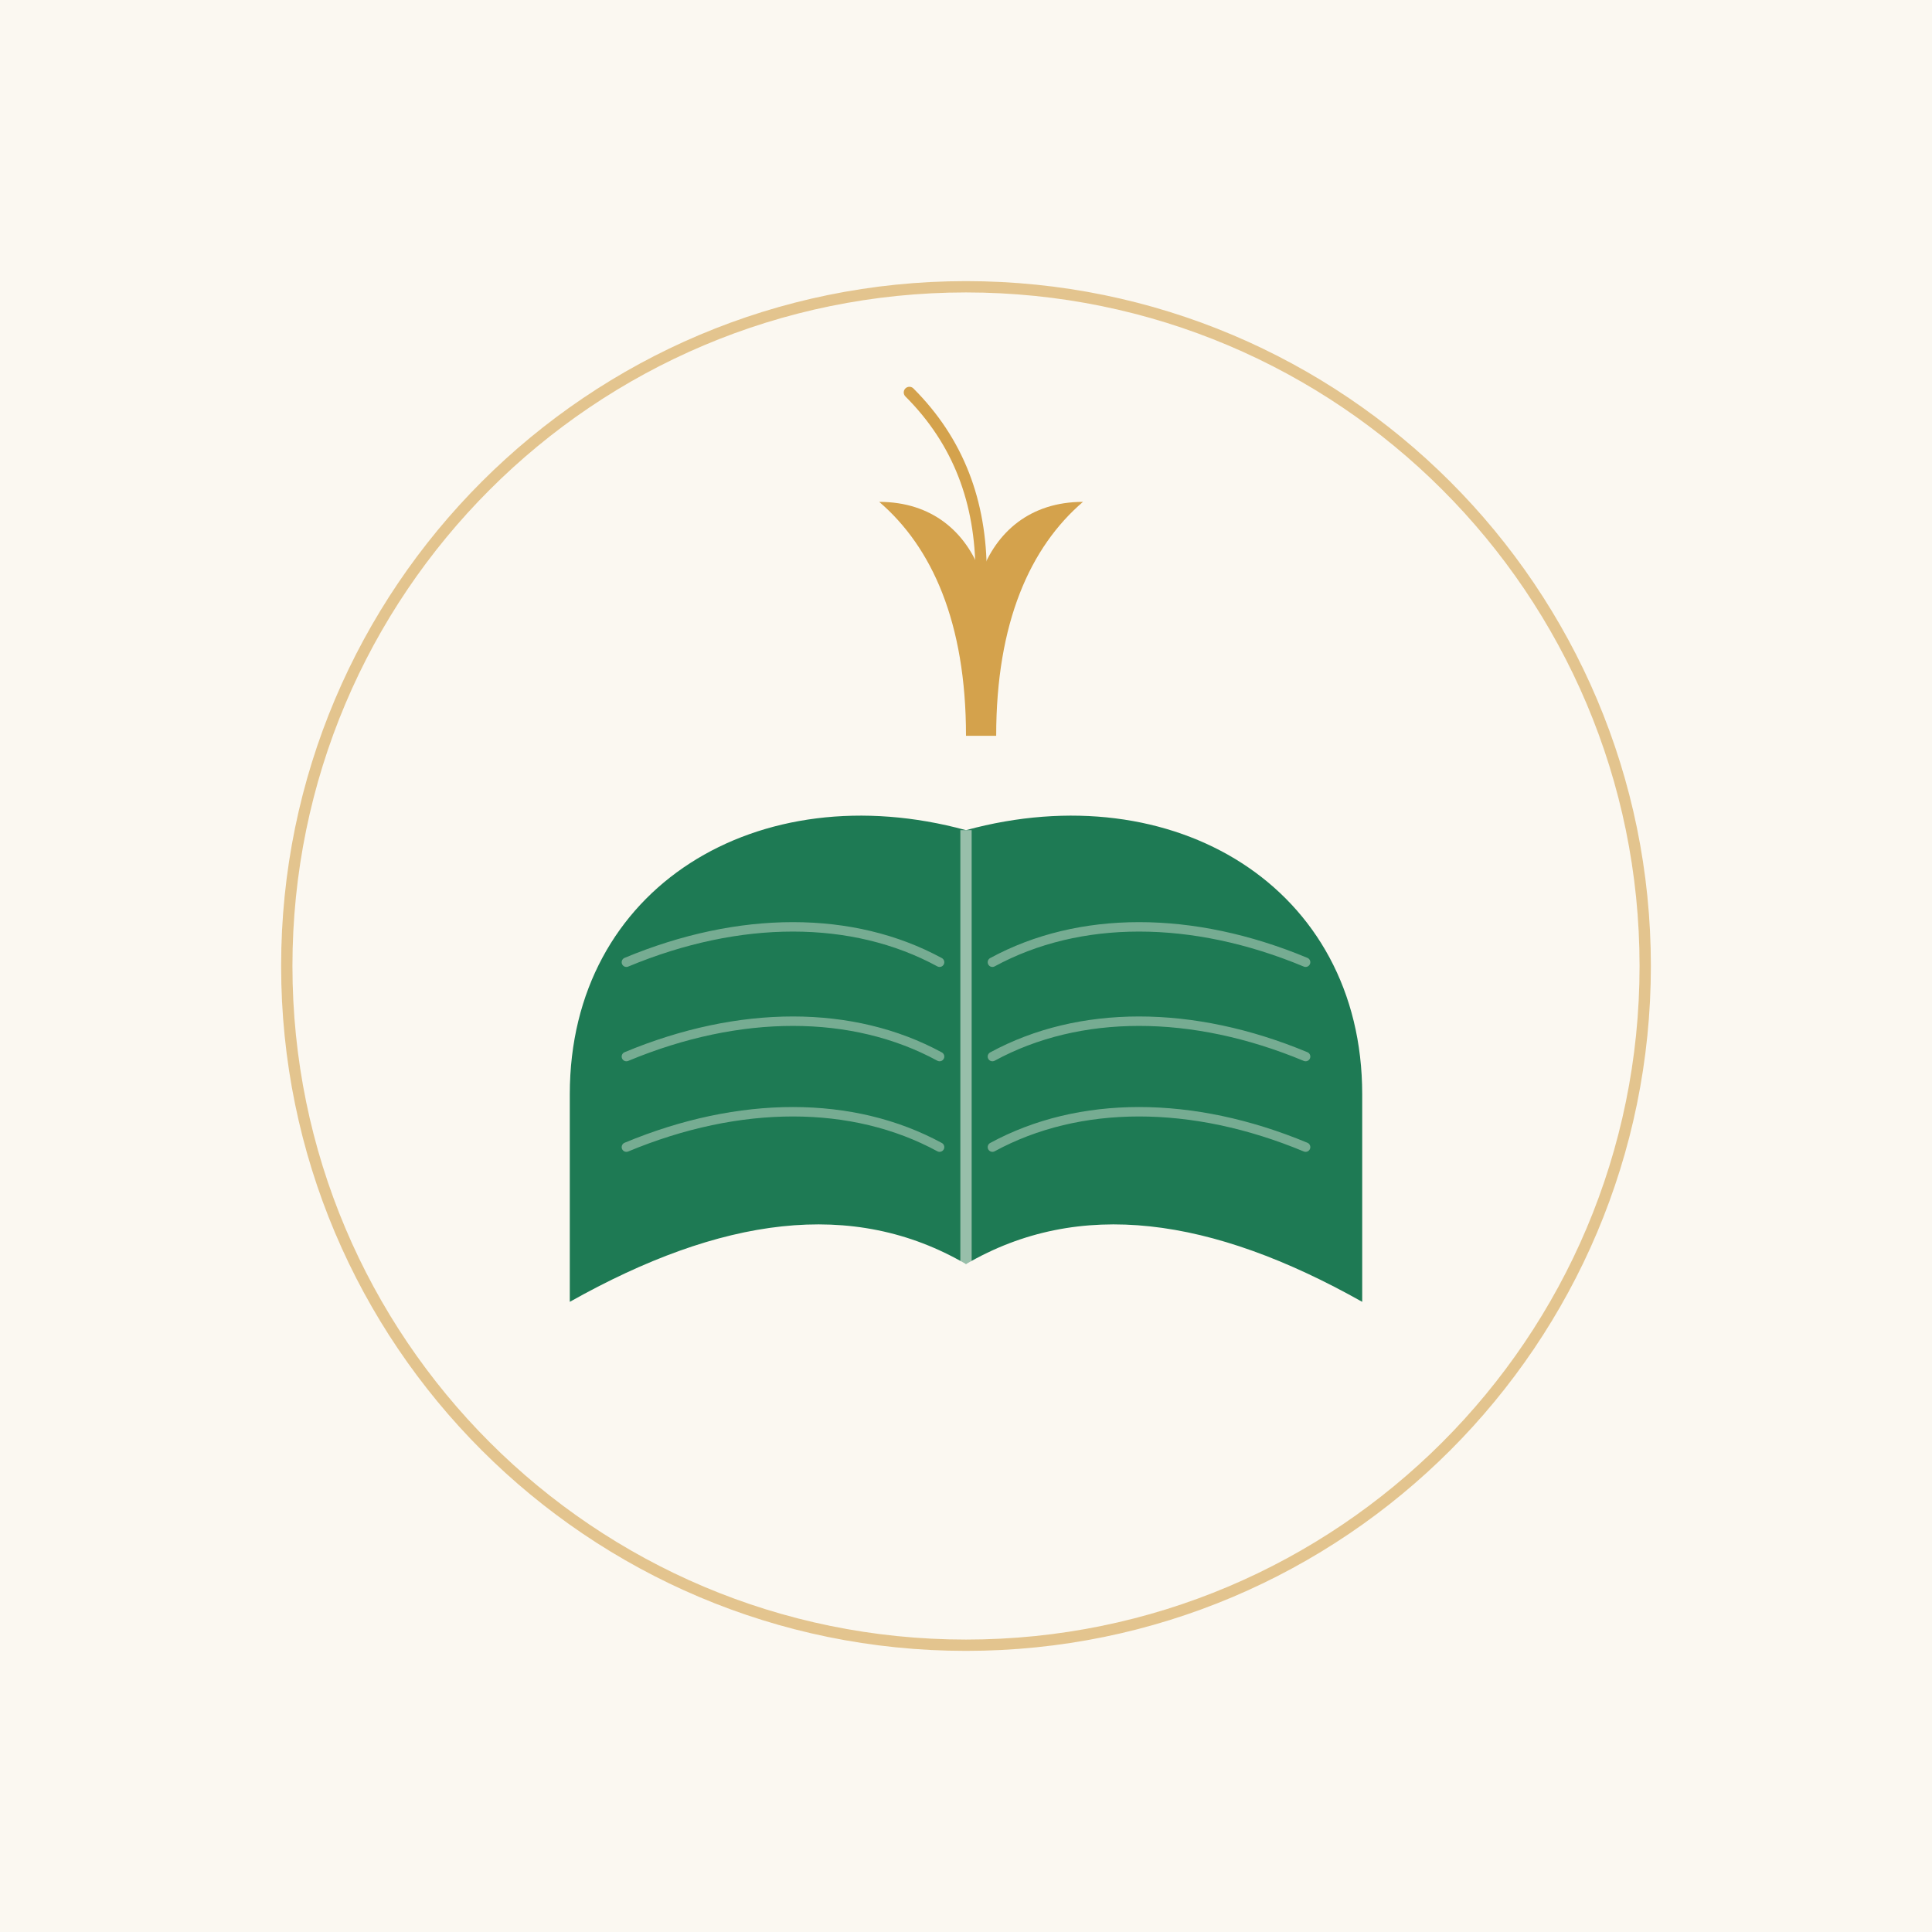
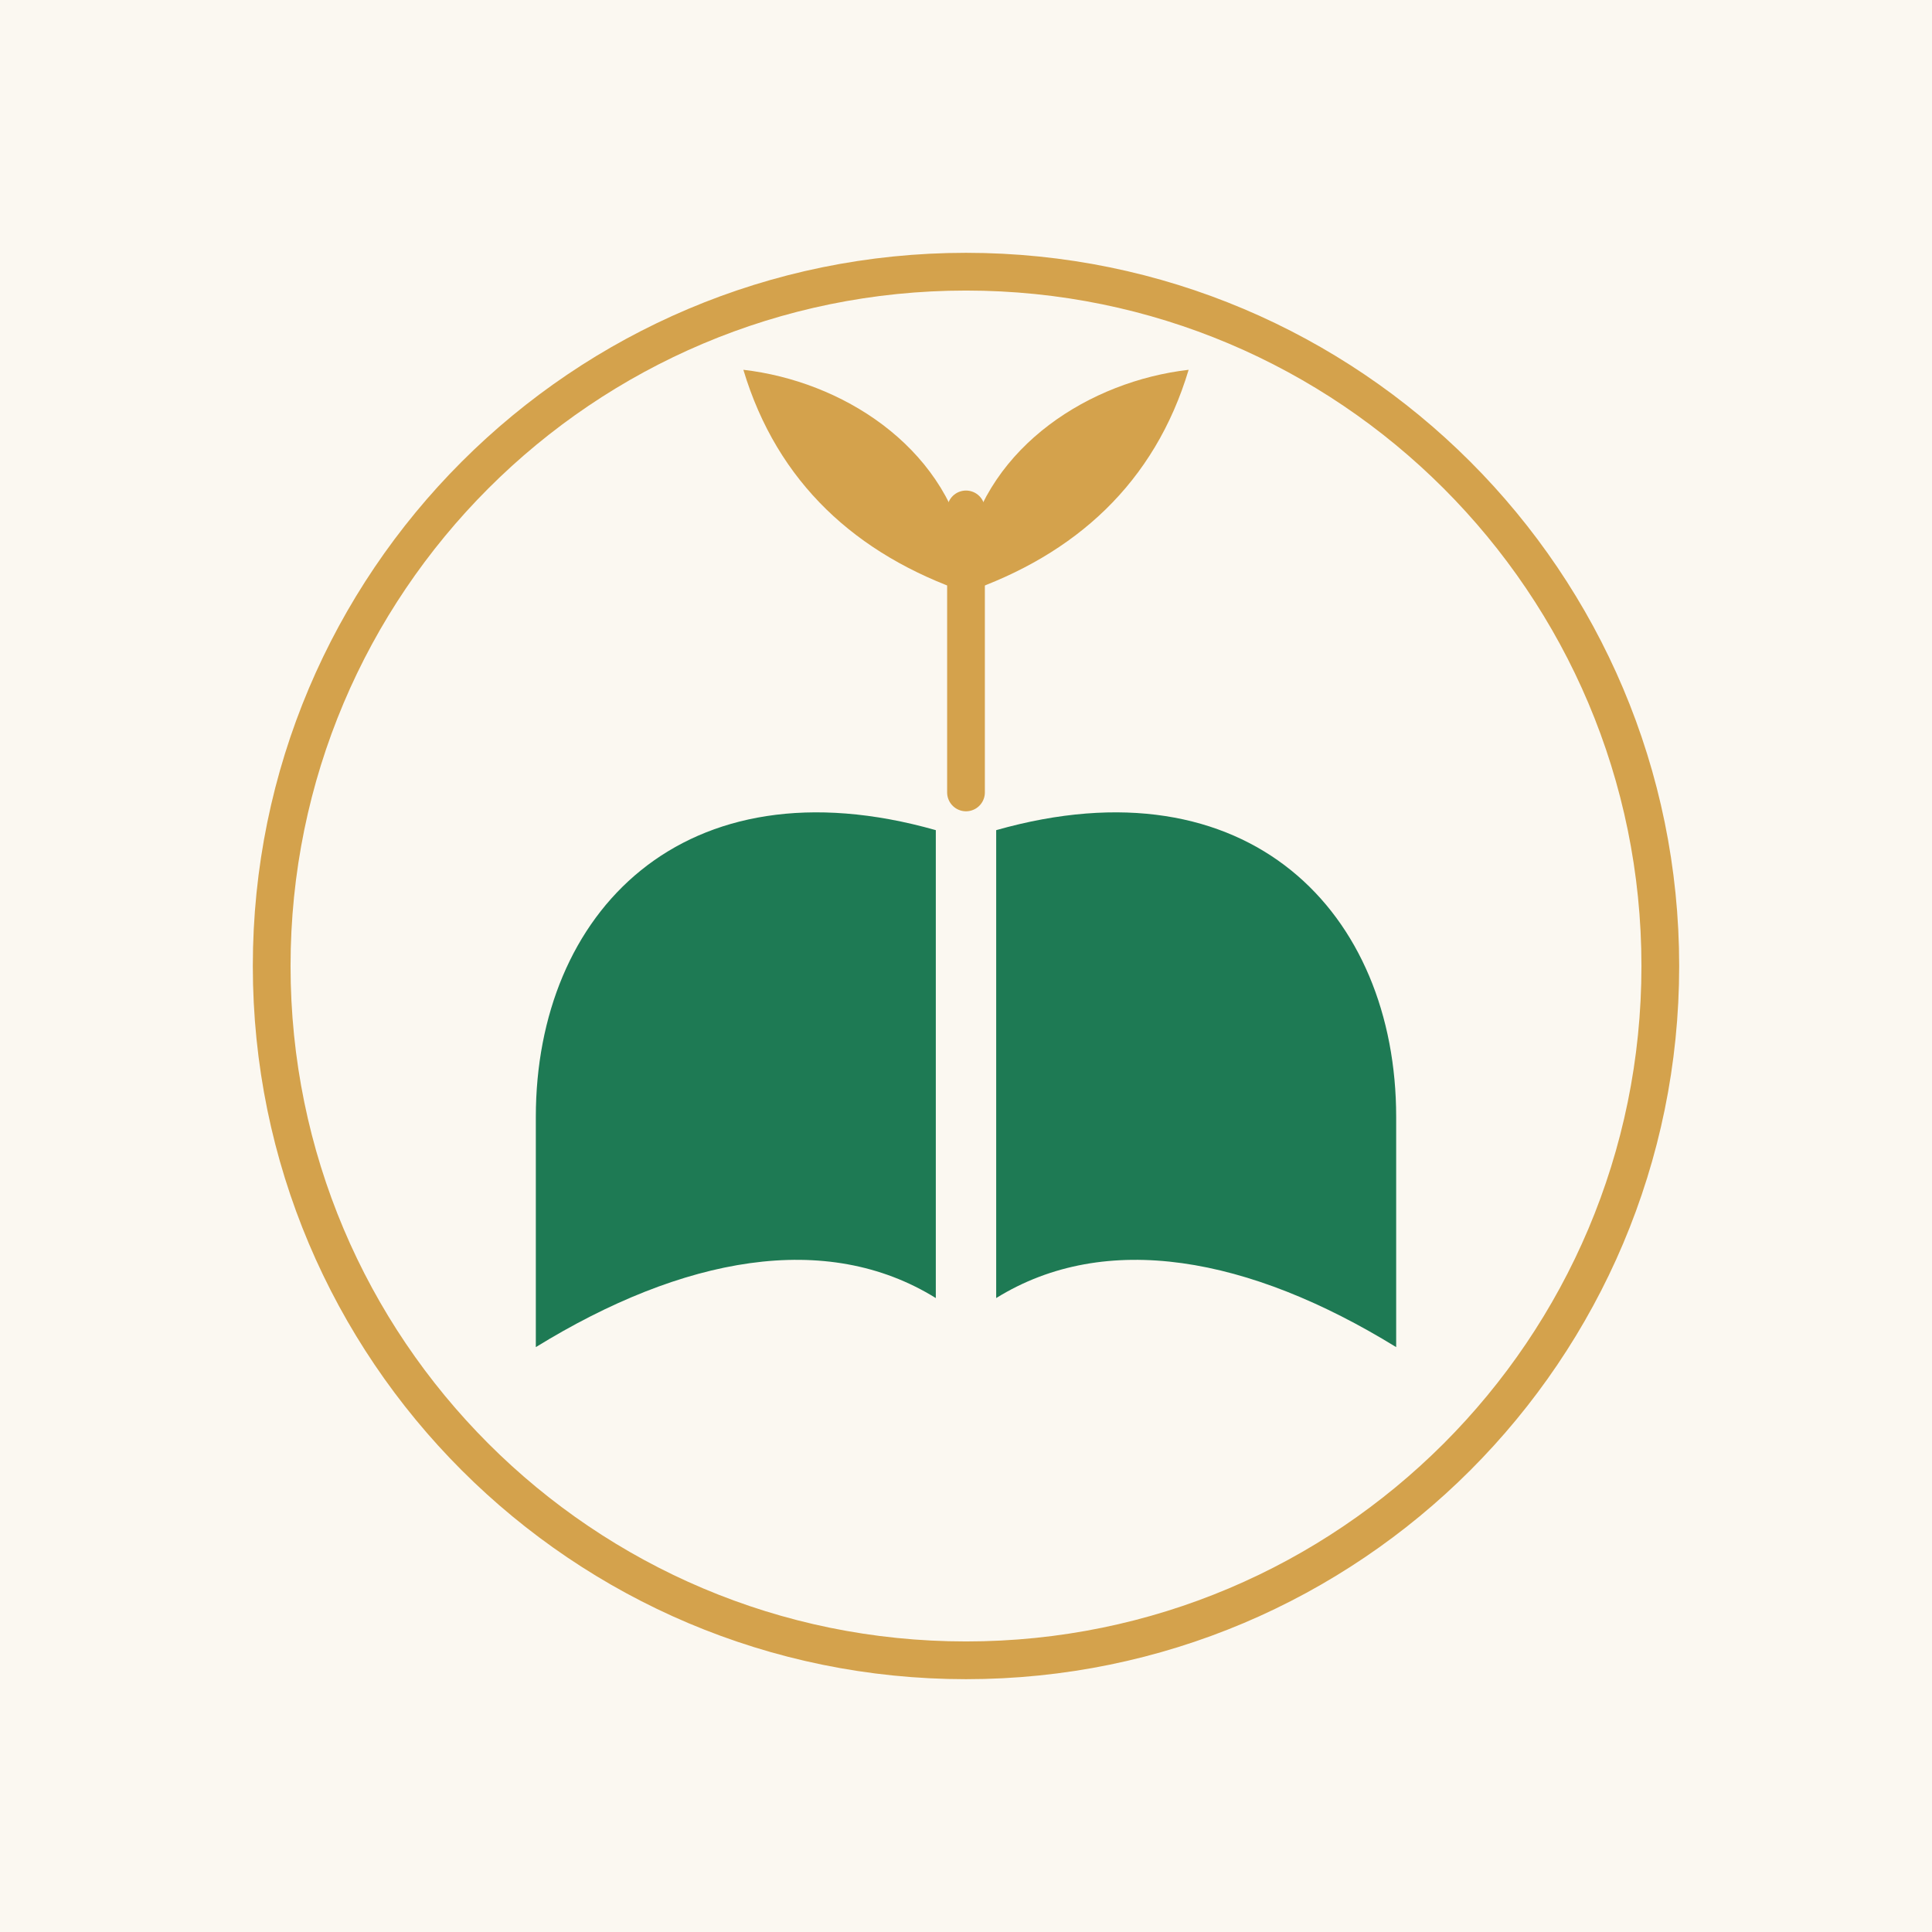
<svg xmlns="http://www.w3.org/2000/svg" width="1024" height="1024" viewBox="0 0 1024 1024">
  <rect width="1024" height="1024" fill="#FBF8F1" />
-   <circle cx="512" cy="512" r="360" fill="none" stroke="#D4A24C" stroke-width="6" opacity="0.6" />
-   <g transform="translate(512,540)">
-     <path d="M -210 40              C -210 -70, -110 -130, 0 -100              C 110 -130, 210 -70, 210 40              L 210 150              C 130 105, 60 95, 0 130              C -60 95, -130 105, -210 150              Z" fill="#1E7A54" />
-     <path d="M 0 -100 L 0 130" stroke="#FBF8F1" stroke-width="6" opacity="0.55" />
-     <path d="M -180 -30 C -120 -55, -60 -55, -14 -30" fill="none" stroke="#FBF8F1" stroke-width="5" opacity="0.4" stroke-linecap="round" />
-     <path d="M -180 20 C -120 -5, -60 -5, -14 20" fill="none" stroke="#FBF8F1" stroke-width="5" opacity="0.4" stroke-linecap="round" />
-     <path d="M -180 68 C -120 43, -60 43, -14 68" fill="none" stroke="#FBF8F1" stroke-width="5" opacity="0.4" stroke-linecap="round" />
-     <path d="M 180 -30 C 120 -55, 60 -55, 14 -30" fill="none" stroke="#FBF8F1" stroke-width="5" opacity="0.4" stroke-linecap="round" />
-     <path d="M 180 20 C 120 -5, 60 -5, 14 20" fill="none" stroke="#FBF8F1" stroke-width="5" opacity="0.4" stroke-linecap="round" />
-     <path d="M 180 68 C 120 43, 60 43, 14 68" fill="none" stroke="#FBF8F1" stroke-width="5" opacity="0.4" stroke-linecap="round" />
+   <circle cx="512" cy="512" r="368" fill="none" stroke="#D4A24C" stroke-width="20" />
+   <g transform="translate(512,548)">
+     <path d="M -16,-108 C -150,-146 -228,-64 -228,44 L -228,166 C -150,118 -74,104 -16,140 Z" fill="#1E7A54" />
+     <path d="M 16,-108 C 150,-146 228,-64 228,44 L 228,166 C 150,118 74,104 16,140 Z" fill="#1E7A54" />
  </g>
  <g transform="translate(512,300)">
-     <path d="M 0 90 C 0 30, -18 -10, -46 -34 C -18 -34, 0 -18, 8 4 C 16 -18, 34 -34, 62 -34 C 34 -10, 16 30, 16 90 Z" fill="#D4A24C" />
-     <path d="M 8 4 C 8 -34, -4 -66, -30 -92" fill="none" stroke="#D4A24C" stroke-width="6" stroke-linecap="round" />
+     <path d="M0,120 C0,70 0,20 0,-30" stroke="#D4A24C" stroke-width="20" stroke-linecap="round" fill="none" />
+     <path d="M0,-8 C-12,-64 -66,-98 -118,-104 C-100,-44 -58,-6 0,14 Z" fill="#D4A24C" />
+     <path d="M0,-8 C12,-64 66,-98 118,-104 C100,-44 58,-6 0,14 Z" fill="#D4A24C" />
  </g>
</svg>
